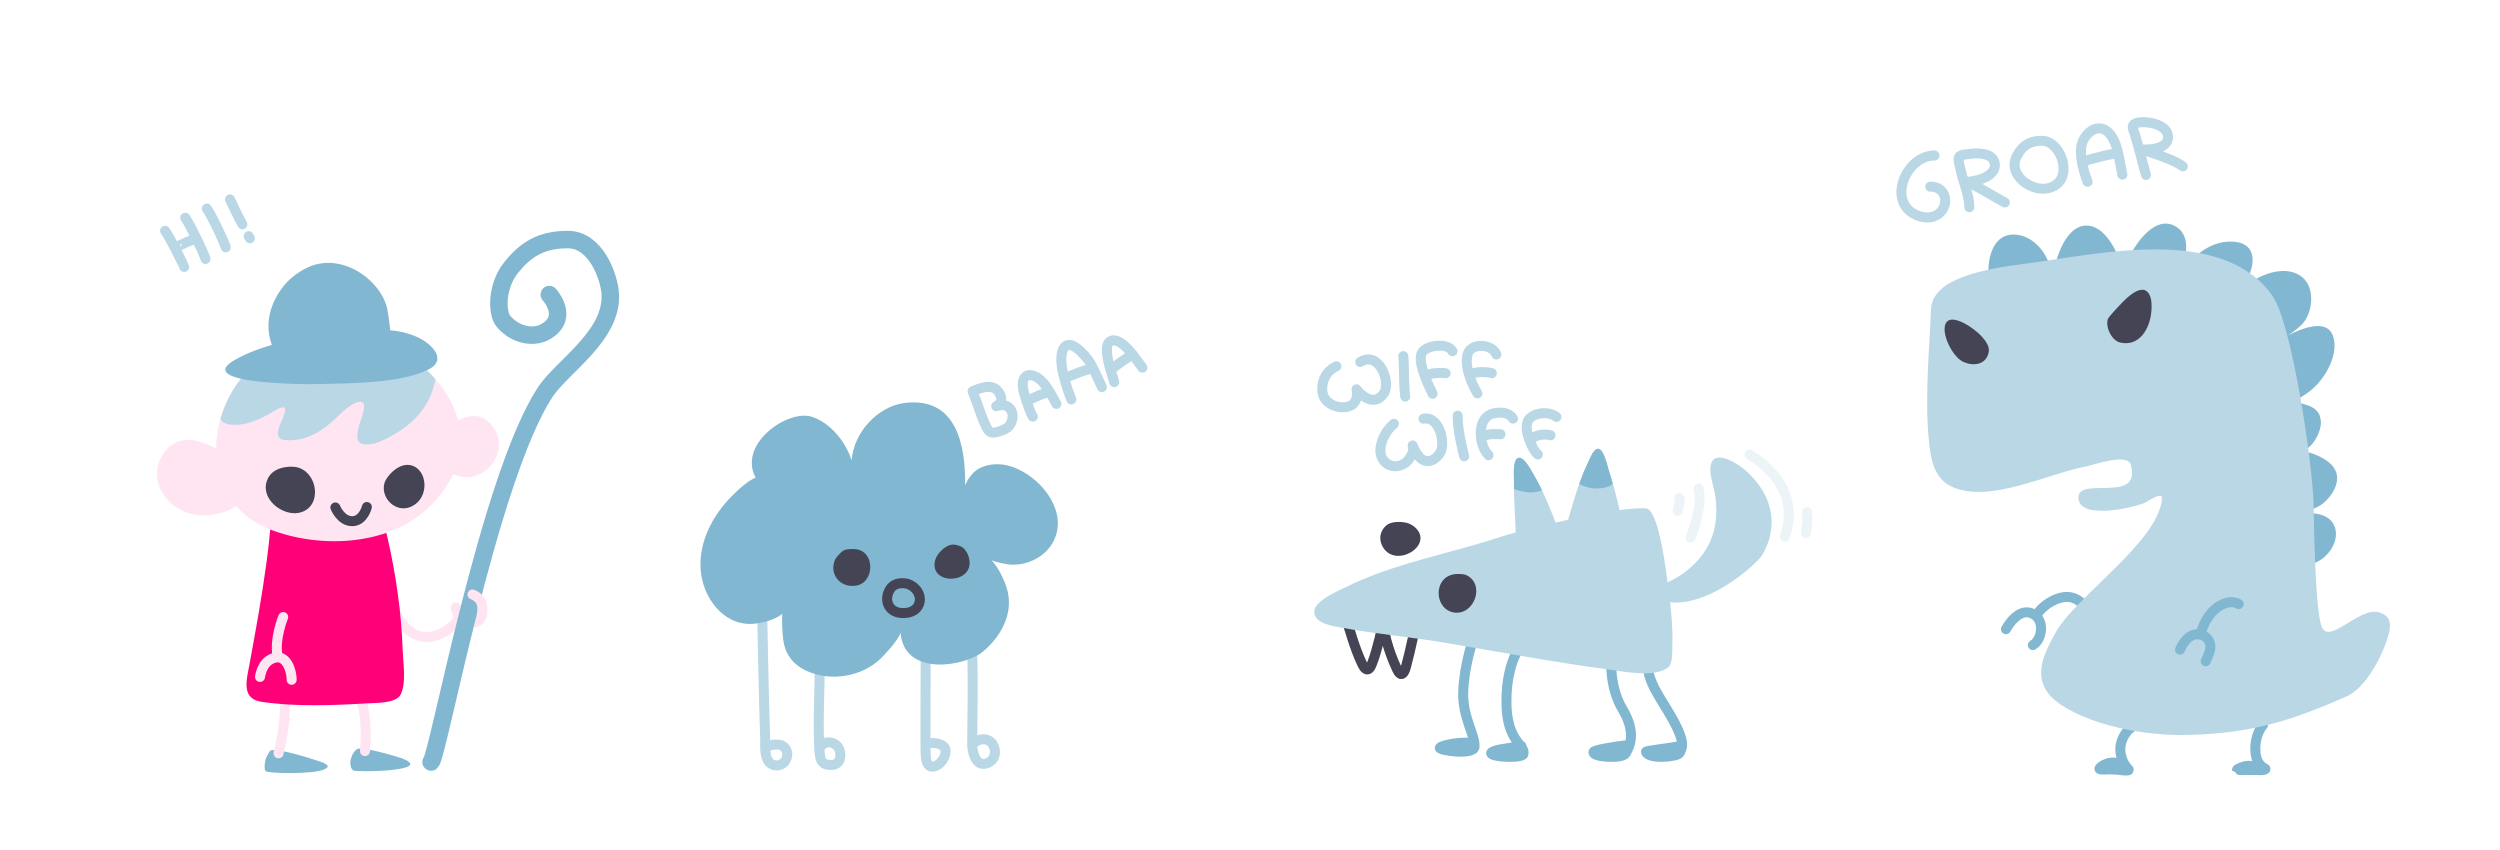
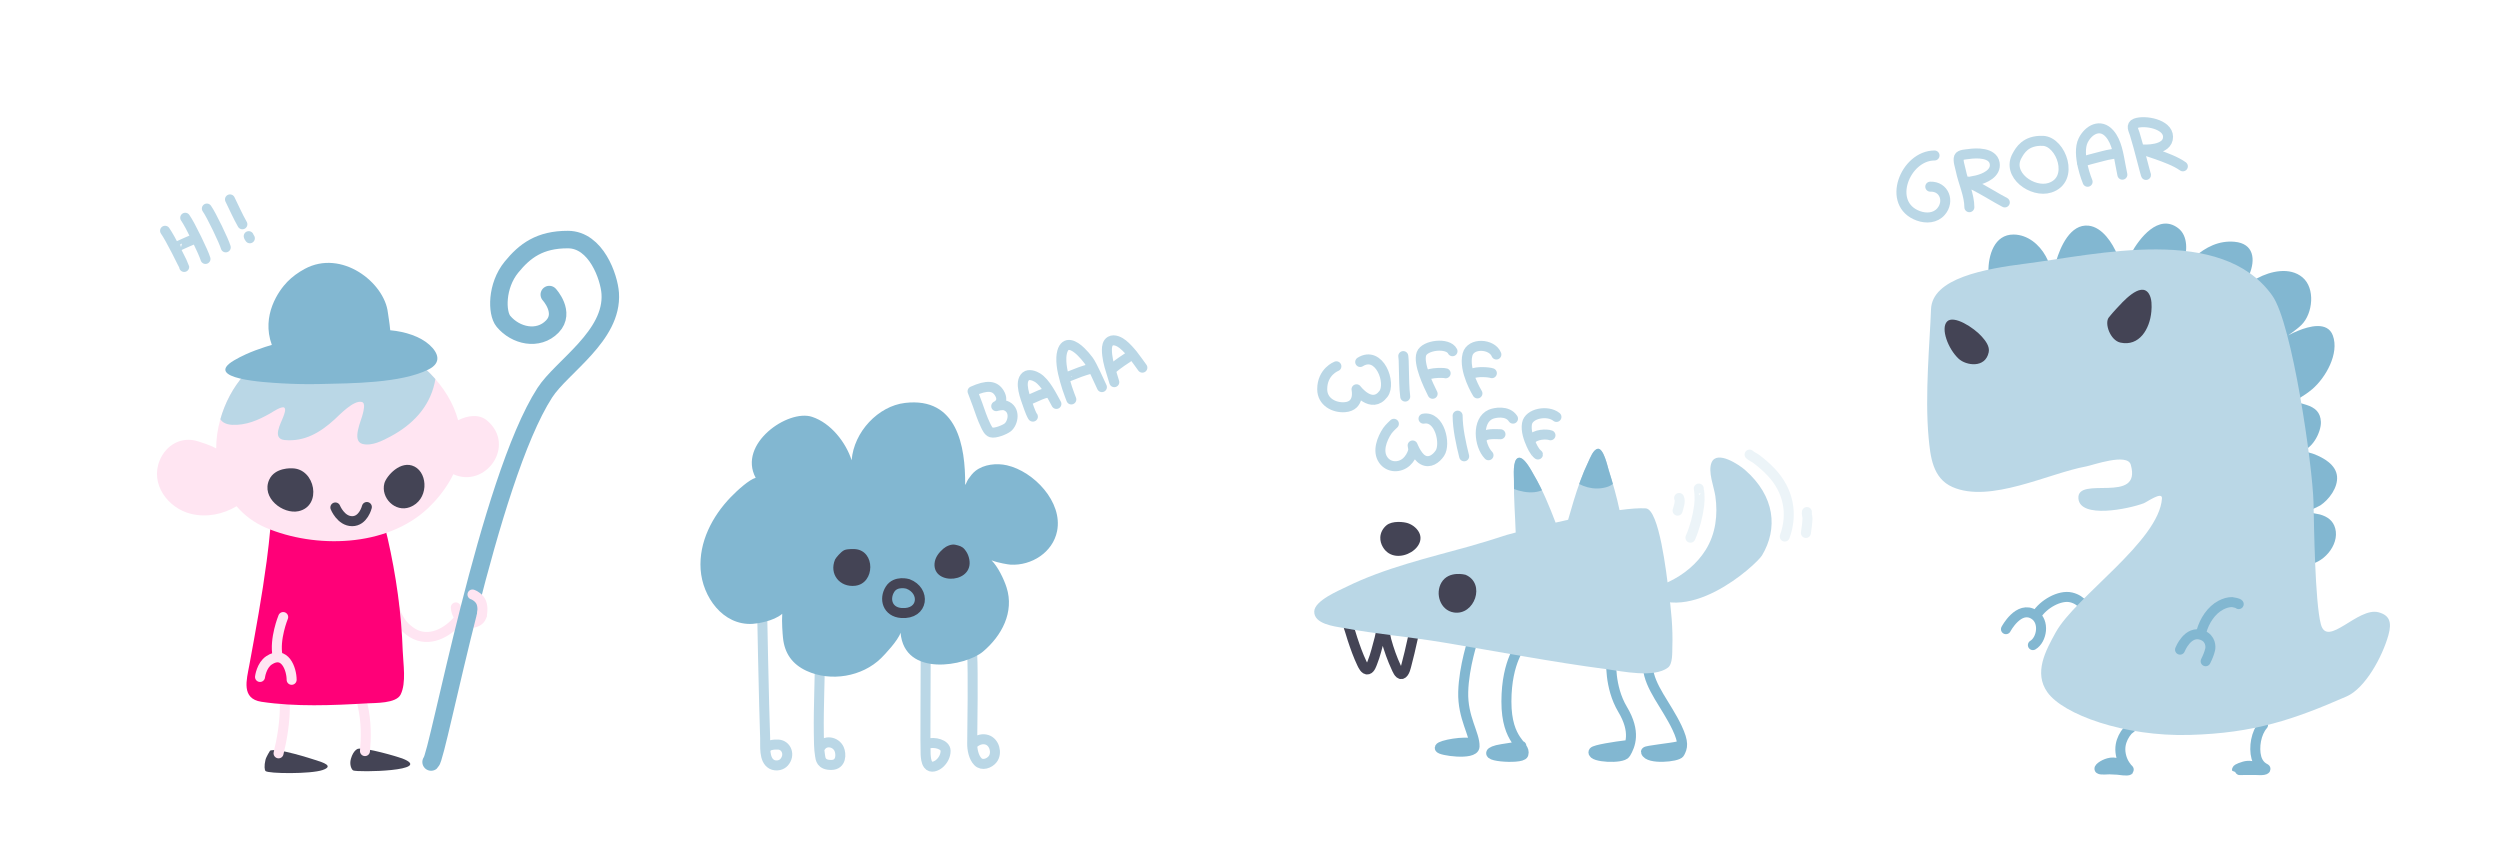
<svg xmlns="http://www.w3.org/2000/svg" width="100%" height="100%" viewBox="0 0 500 170" version="1.1" xml:space="preserve" style="fill-rule:evenodd;clip-rule:evenodd;stroke-linecap:round;stroke-linejoin:round;stroke-miterlimit:1.5;">
  <rect id="toys" x="0" y="0" width="500" height="170" style="fill:none;" />
-   <path d="M54.024,150.12c0,0 -0.772,1.203 -0.927,1.841c-0.296,1.223 -0.183,2.05 0.01,2.245c0.537,0.542 9.051,0.626 11.427,-0.203c2.299,-0.801 0.15,-1.497 -1.501,-2.013c-0.636,-0.199 -7.473,-2.453 -9.009,-1.87Z" style="fill:#82b7d1;" />
-   <path d="M70.183,151.755c-0.346,1.21 0.145,2.169 0.454,2.331c0.812,0.424 16.38,0.142 9.799,-2.401c-0.882,-0.34 -7.391,-2.256 -8.843,-1.927c0,0 -0.901,0.22 -1.41,1.997Z" style="fill:#82b7d1;" />
+   <path d="M54.024,150.12c0,0 -0.772,1.203 -0.927,1.841c-0.296,1.223 -0.183,2.05 0.01,2.245c0.537,0.542 9.051,0.626 11.427,-0.203c2.299,-0.801 0.15,-1.497 -1.501,-2.013c-0.636,-0.199 -7.473,-2.453 -9.009,-1.87Z" style="fill:#445;" />
+   <path d="M70.183,151.755c-0.346,1.21 0.145,2.169 0.454,2.331c0.812,0.424 16.38,0.142 9.799,-2.401c-0.882,-0.34 -7.391,-2.256 -8.843,-1.927c0,0 -0.901,0.22 -1.41,1.997Z" style="fill:#445;" />
  <path d="M96.199,121.457c0.079,0 0.14,0.369 0.15,0.415c0.099,0.495 0.101,0.966 -0.063,1.449c-0.318,0.941 -1.43,1.292 -2.348,1.293c0,0 -2.59,-0.395 -2.777,-3.133" style="fill:none;stroke:#ffe5f2;stroke-width:2px;" />
  <path d="M56.974,140.266c0.088,4.255 -0.659,7.895 -1.262,10.403" style="fill:none;stroke:#ffe5f2;stroke-width:2px;" />
  <path d="M72.489,140.843c0.842,3.607 0.735,6.94 0.506,9.376" style="fill:none;stroke:#ffe5f2;stroke-width:2px;" />
  <path d="M78.86,120.52c-0.438,0 0.257,1.86 0.317,2.018c0.642,1.702 1.745,3.077 3.296,4.036c3.31,2.046 7.093,-0.034 9.282,-2.718" style="fill:none;stroke:#ffe5f2;stroke-width:2px;" />
  <path d="M54.116,103.172c0.24,0 -0.006,2.074 -0.019,2.217c-0.202,2.284 -0.461,4.563 -0.763,6.837c-0.928,6.976 -2.2,13.918 -3.477,20.844c-0.529,2.874 -1.667,6.668 2.433,7.287c6.8,1.027 14.222,0.72 21.073,0.317c1.657,-0.097 5.854,0.042 6.756,-1.751c1.181,-2.345 0.509,-6.247 0.426,-8.721c-0.256,-7.591 -1.325,-15.124 -3.016,-22.545c-0.16,-0.702 -0.329,-1.404 -0.515,-2.101c-0.144,-0.545 -0.284,-1.098 -0.461,-1.634c-0.068,-0.206 -1.88,-5.52 -2.394,-5.52" style="fill:#ff0078;" />
  <path d="M56.638,123.408c0,0 -1.803,4.39 -1.12,7.81" style="fill:none;stroke:#ffe5f2;stroke-width:2px;" />
  <path d="M52.003,135.392c0,0 0.275,-2.315 1.811,-3.33c3.144,-2.078 4.514,1.751 4.513,3.9" style="fill:none;stroke:#ffe5f2;stroke-width:2px;" />
  <g id="dinosaur">
    <path d="M426.712,145.183c-0.001,-0.067 -1.117,0.868 -1.188,0.952c-0.697,0.825 -1.204,1.807 -1.388,2.875c-0.205,1.19 0.054,2.505 0.619,3.569c0.185,0.35 0.415,0.659 0.656,0.971c0.004,0.006 0.412,0.41 0.379,0.444c-0.28,0.277 -1.955,-0.036 -2.303,-0.05c-0.506,-0.02 -1.013,-0.03 -1.517,-0.072c-0.341,-0.028 -1.777,0.15 -2.063,-0.079c-0.116,-0.093 0.268,-0.411 0.312,-0.444c0.435,-0.327 0.978,-0.585 1.502,-0.728c1.33,-0.363 2.327,0.155 3.31,0.974" style="fill:none;stroke:#82b7d1;stroke-width:2px;" />
    <path d="M452.606,144.993c-1.366,1.556 -1.891,4.45 -1.327,6.537c0.166,0.613 0.503,1.237 0.98,1.666c0.173,0.156 0.363,0.283 0.56,0.407c0.026,0.016 0.327,0.167 0.303,0.2c-0.278,0.364 -1.857,0.182 -2.237,0.191c-0.514,0.012 -1.031,0.004 -1.545,0.007c-0.262,0.001 -0.523,0.007 -0.784,0.006c-0.048,0 -1.153,0.016 -1.158,-0.019c-0.033,-0.262 1.312,-0.658 1.452,-0.698c0.899,-0.252 1.815,-0.141 2.556,0.424" style="fill:none;stroke:#82b7d1;stroke-width:2px;" />
    <path d="M417.21,121.859c0,0 -0.714,-1.853 -2.993,-2.384c-2.278,-0.531 -5.588,1.363 -6.934,3.567" style="fill:none;stroke:#82b7d1;stroke-width:2px;" />
    <path d="M401.19,125.835c0,0 2.557,-4.874 5.648,-2.905c2.162,1.377 1.543,5.029 -0.262,6.091" style="fill:none;stroke:#82b7d1;stroke-width:2px;" />
    <path d="M398.247,57.52c-0.636,-0.637 -0.555,-2.417 -0.564,-3.2c-0.037,-3.204 1.144,-7.459 5.063,-7.413c2.783,0.033 5.107,1.973 6.392,4.31c0.469,0.852 0.8,1.776 1.124,2.69c0.151,0.426 0.053,1.623 0.372,1.303c0.4,-0.399 0.428,-2.416 0.594,-2.979c0.828,-2.815 2.827,-7.497 6.49,-7.097c2.742,0.3 4.789,3.474 5.731,5.794c0.098,0.242 0.772,3.385 0.875,3.4c0.338,0.048 1.739,-3.355 1.904,-3.656c1.646,-2.994 5.46,-8.002 9.38,-5.062c2.087,1.566 1.851,4.834 1.054,7.014c-0.188,0.515 -1.077,1.559 -1.069,2.069c0.003,0.159 0.239,-0.211 0.352,-0.324c0.276,-0.275 0.522,-0.583 0.787,-0.869c0.671,-0.727 1.382,-1.416 2.124,-2.069c2.287,-2.012 4.931,-3.355 8.048,-3.076c3.862,0.346 4.26,3.536 2.923,6.655c-0.315,0.737 -0.726,1.417 -1.2,2.062c-0.224,0.305 -1.001,0.755 -0.661,0.924c0.128,0.065 0.742,-0.523 0.828,-0.593c0.826,-0.668 1.735,-1.253 2.669,-1.758c2.634,-1.425 6.485,-2.299 9.027,-0.179c2.62,2.183 2.079,7.236 -0.173,9.489c-1.077,1.077 -2.983,2.295 -2.64,2.104c0.638,-0.358 1.329,-0.664 2.007,-0.938c2.07,-0.839 5.812,-1.918 6.882,0.972c1.336,3.611 -1.445,8.449 -4.091,10.717c-0.883,0.756 -1.875,1.396 -2.876,1.986c-0.159,0.094 -0.95,0.397 -0.985,0.614c-0.005,0.028 0.865,0.093 0.931,0.104c0.58,0.099 1.137,0.272 1.697,0.448c1.778,0.56 2.848,1.474 2.937,3.407c0.095,2.036 -1.832,5.829 -4.289,5.848c-0.312,0.003 0.625,0.019 0.931,0.076c0.656,0.123 1.306,0.276 1.932,0.51c1.96,0.735 4.44,2.137 4.654,4.462c0.206,2.235 -1.576,4.636 -3.352,5.821c-0.388,0.258 -2.166,0.924 -2.331,1.338c-0.018,0.046 2.104,0.421 2.27,0.469c1.509,0.436 2.634,1.225 3.054,2.793c0.913,3.403 -2.613,7.242 -5.779,7.242l-63.022,-55.408Z" style="fill:#82b7d1;" />
    <path d="M386.202,61.881c-0.208,6.229 -1.272,17.066 -0.482,25.621c0.35,3.796 0.803,8.151 4.759,9.896c7.554,3.332 19.234,-2.746 26.794,-4.121c1.201,-0.218 8.193,-2.741 8.878,-0.344c2.308,8.08 -10.881,2.042 -10.466,6.793c0.352,4.036 9.93,2.104 13.054,0.932c0.635,-0.238 3.757,-2.497 3.654,-0.965c-0.572,8.546 -17.284,19.614 -21.243,26.773c-2.026,3.664 -4.446,8.075 -1.671,11.984c3.159,4.451 15.353,8.891 28.382,8.539c13.029,-0.351 20.985,-3.122 31.464,-7.706c3.75,-1.641 7.164,-7.987 8.36,-12.264c0.734,-2.624 0.185,-3.986 -1.978,-4.563c-4.141,-1.105 -10.282,7.231 -11.54,2.378c-1.179,-4.552 -1.35,-19.587 -1.465,-24.298c-0.18,-7.363 -4.237,-35.778 -8.242,-41.415c-10.161,-14.299 -35.14,-8.2 -49.234,-6.409c-8.373,1.064 -18.816,2.94 -19.024,9.169Z" style="fill:#bad7e6;" />
    <path d="M389.404,64.31c-1.309,1.374 0.198,5.469 2.336,7.448c1.443,1.337 5.313,1.981 6.002,-1.309c0.247,-1.177 -0.656,-2.313 -1.356,-3.104c-1.644,-1.859 -5.674,-4.408 -6.982,-3.035Z" style="fill:#445;" />
    <path d="M421.764,63.485c0.456,-0.583 1.014,-1.208 1.469,-1.695c1.123,-1.201 4.903,-5.622 6.542,-3.05c0.618,0.97 0.595,2.449 0.498,3.564c-0.304,3.496 -2.42,7.043 -6.202,6.215c-2.018,-0.442 -3.235,-3.849 -2.307,-5.034Z" style="fill:#445;" />
    <path d="M447.744,120.822c0,-0.172 -1.234,-0.401 -1.32,-0.403c-0.76,-0.015 -1.56,0.248 -2.227,0.595c-1.97,1.026 -3.324,3.185 -3.905,5.28" style="fill:none;stroke:#82b7d1;stroke-width:2px;" />
    <path d="M436.006,129.931c0,0 1.541,-3.982 4.437,-2.895c1.759,0.66 1.705,2.368 1.589,2.857c-0.192,0.816 -0.528,1.606 -0.902,2.355" style="fill:none;stroke:#82b7d1;stroke-width:2px;" />
    <g id="groar">
      <path d="M386.908,31.098c-5.889,0 -9.737,9.716 -3.235,12.072c1.567,0.568 3.405,0.468 4.545,-0.87c1.75,-2.055 0.611,-5.063 -2.163,-4.967" style="fill:none;stroke:#bad7e6;stroke-width:2px;" />
      <path d="M393.872,41.441c0,-2.425 -1.244,-5.008 -1.724,-7.373c-0.132,-0.653 -0.604,-1.977 -0.347,-2.634c0.212,-0.541 1.474,-0.556 1.935,-0.626c1.579,-0.24 4.822,-0.332 5.199,1.838c0.35,2.012 -2.005,3.047 -3.545,3.413c-0.47,0.111 -0.947,0.194 -1.422,0.284c-0.231,0.044 -0.701,-0.138 -0.699,0.097c0.001,0.06 1.58,0.621 1.679,0.671c0.44,0.223 0.872,0.461 1.303,0.7c0.637,0.354 1.277,0.708 1.9,1.087c0.921,0.559 1.865,1.072 2.81,1.587" style="fill:none;stroke:#bad7e6;stroke-width:2px;" />
      <path d="M408.588,28.168c-3.531,-0.137 -4.622,2.008 -5.153,2.936c-2.197,3.833 3.064,7.566 6.555,6.445c5.017,-1.61 2.256,-9.239 -1.402,-9.381Z" style="fill:none;stroke:#bad7e6;stroke-width:2px;" />
      <path d="M417.521,36.355c0,0 -2.294,-5.5 -0.87,-8.307c1.068,-2.105 3.42,-3.421 5.268,-1.314c1.457,1.662 1.798,4.305 2.201,6.4c0.13,0.674 0.353,1.802 0.353,1.802" style="fill:none;stroke:#bad7e6;stroke-width:2px;" />
      <path d="M416.394,32.463c-0.058,-0.128 0.446,-0.238 0.487,-0.251c0.693,-0.208 1.378,-0.413 2.081,-0.58c1.12,-0.265 2.235,-0.631 3.372,-0.796c0.134,-0.02 0.938,-0.21 1.06,-0.074" style="fill:none;stroke:#bad7e6;stroke-width:2px;" />
      <path d="M429.2,34.989c0,0.118 -0.67,-2.443 -0.854,-3.146c-0.444,-1.698 -0.885,-3.403 -1.405,-5.08c-0.243,-0.784 -0.84,-1.718 0.183,-2.099c1.821,-0.678 6.457,0.139 6.485,2.685c0.032,2.876 -4.949,2.549 -4.949,2.549c0,0 0.558,0.263 0.586,0.273c0.715,0.26 1.446,0.475 2.162,0.734c1.634,0.59 3.722,1.331 5.165,2.361" style="fill:none;stroke:#bad7e6;stroke-width:2px;" />
    </g>
  </g>
  <g id="sheep">
    <path d="M152.343,115.193c0,5.311 0.483,27.089 0.686,32.412c0.059,1.536 -0.307,4.351 1.314,5.249c0.437,0.242 0.997,0.288 1.478,0.175c0.383,-0.09 0.748,-0.286 1.008,-0.585c1.256,-1.438 0.469,-3.415 -1.156,-3.528c-0.809,-0.056 -2.522,0.083 -2.522,1.014" style="fill:none;stroke:#bad7e6;stroke-width:2px;" />
    <path d="M164.001,130.032c0,5.525 -0.312,11.129 -0.237,16.664c0.018,1.377 0.011,3.072 0.246,4.432c0.107,0.617 0.153,1.885 2.268,1.861c2.012,-0.022 1.99,-2.191 1.545,-3.184c-0.669,-1.493 -2.845,-1.886 -3.738,-0.379" style="fill:none;stroke:#bad7e6;stroke-width:2px;" />
    <path d="M185.14,130.892c0,5.254 -0.111,18.496 -0.014,19.958c0.045,0.669 0.093,1.509 0.506,2.073c0.575,0.786 1.665,0.303 2.252,-0.2c0.733,-0.63 1.237,-1.574 1.237,-2.551c-0.001,-1.333 -2.27,-1.84 -3.543,-1.444" style="fill:none;stroke:#bad7e6;stroke-width:2px;" />
    <path d="M194.439,130.912c0.191,3.432 0.051,14.31 0.001,17.794c-0.017,1.146 0.277,2.754 1.138,3.627c0.864,0.875 2.298,0.352 2.958,-0.503c0.946,-1.225 0.35,-3.405 -1.142,-3.87c-0.405,-0.127 -0.832,-0.145 -1.246,-0.054c-0.554,0.122 -1.005,0.385 -1.432,0.752" style="fill:none;stroke:#bad7e6;stroke-width:2px;" />
    <path d="M162.409,83.367c-4.834,-1.588 -14.908,5.417 -11.275,12.195c-1.283,0.36 -3.556,2.39 -4.977,3.859c-3.71,3.838 -6.4,9.001 -6.033,14.46c0.369,5.476 4.435,11.225 10.371,10.895c0.85,-0.048 4.187,-0.497 5.95,-2.014c-0.114,1.727 0.075,4.013 0.153,4.796c0.31,3.108 1.858,5.297 4.713,6.615c4.839,2.235 11.118,1.179 14.913,-2.545c0.682,-0.67 3.391,-3.518 3.887,-5.09c0.772,9.053 13.089,6.633 16.462,3.803c3.766,-3.159 6.326,-7.915 4.736,-12.866c-0.543,-1.693 -1.748,-4.173 -3.004,-5.409c1.412,0.538 3.394,0.842 3.801,0.865c4.191,0.233 8.447,-2.438 9.309,-6.699c1.184,-5.851 -4.683,-11.958 -10.037,-13.174c-2.04,-0.464 -4.581,-0.211 -6.285,1.119c-0.597,0.467 -1.048,1.091 -1.477,1.707c-0.22,0.315 -0.588,1.377 -0.585,0.993c0.059,-7.576 -1.569,-17.529 -12.03,-16.293c-5.344,0.631 -10.224,5.761 -10.675,11.468c-1.156,-3.587 -4.154,-7.45 -7.917,-8.685Z" style="fill:#82b7d1;" />
    <path d="M168.852,110.031c-0.681,0.305 -1.723,1.6 -1.835,1.862c-1.248,2.93 0.949,5.623 4.029,5.26c3.984,-0.468 4.068,-7.029 -0.038,-7.333c0,0 -1.475,-0.093 -2.156,0.211Z" style="fill:#445;" />
    <path d="M191.058,108.949c-0.772,-0.181 -1.795,0.272 -2.399,0.795c-0.819,0.709 -1.642,1.694 -1.749,2.924c-0.399,4.568 8.366,3.97 6.842,-1.251c-0.176,-0.602 -0.455,-1.099 -0.838,-1.557c-0.501,-0.6 -1.085,-0.73 -1.856,-0.911Z" style="fill:#445;" />
    <path d="M181.578,116.783c0,0 -2.43,-0.725 -3.569,1.059c-1.228,1.923 -0.539,4.563 2.292,4.762c4.424,0.311 4.863,-4.48 1.277,-5.821Z" style="fill:none;stroke:#445;stroke-width:2px;" />
    <g id="baaa">
      <path d="M194.512,78.262c0.283,0.739 0.725,1.9 0.968,2.574c0.511,1.417 0.964,2.865 1.629,4.22c0.236,0.482 0.568,1.253 1.135,1.427c0.787,0.242 2.696,-0.536 3.277,-0.99c1.127,-0.881 1.682,-3.623 -0.454,-4.388c-0.653,-0.233 -1.822,0.126 -1.822,0.126c0,0 1.747,-0.737 0.642,-2.589c-0.925,-1.55 -2.484,-1.686 -5.375,-0.38Z" style="fill:none;stroke:#bad7e6;stroke-width:2px;" />
      <path d="M206.579,83.326c0.021,0.084 -0.113,-0.132 -0.152,-0.209c-0.097,-0.191 -0.189,-0.385 -0.272,-0.583c-0.225,-0.536 -0.425,-1.086 -0.61,-1.637c-0.438,-1.3 -1.756,-4.477 -0.384,-5.63c0.628,-0.528 1.743,-0.11 2.337,0.261c1.62,1.012 2.887,3.636 3.782,5.256" style="fill:none;stroke:#bad7e6;stroke-width:2px;" />
      <path d="M205.41,80.172c-0.149,0.038 0.267,-0.155 0.408,-0.216c0.311,-0.135 0.623,-0.266 0.933,-0.402c0.844,-0.368 1.771,-0.842 2.683,-1.011" style="fill:none;stroke:#bad7e6;stroke-width:2px;" />
      <path d="M214.263,79.89c0,0 -0.625,-1.62 -0.825,-2.267c-0.596,-1.927 -1.256,-4.096 -1.168,-6.134c0.017,-0.385 0.068,-0.769 0.172,-1.141c0.637,-2.272 2.424,-1.295 3.709,-0.047c0.567,0.551 1.089,1.141 1.557,1.779c0.8,1.091 2.081,4.136 2.674,5.343" style="fill:none;stroke:#bad7e6;stroke-width:2px;" />
      <path d="M213.325,75.506c-0.016,-0.065 0.902,-0.401 0.964,-0.427c1.141,-0.476 2.308,-0.903 3.503,-1.238" style="fill:none;stroke:#bad7e6;stroke-width:2px;" />
      <path d="M222.856,76.434c0,0 -0.599,-1.994 -0.67,-2.215c-0.437,-1.362 -0.801,-2.835 -0.807,-4.272c-0.003,-0.615 0.107,-1.387 0.702,-1.724c0.783,-0.444 1.893,0.149 2.496,0.644c1.533,1.257 2.733,3.071 3.895,4.666" style="fill:none;stroke:#bad7e6;stroke-width:2px;" />
      <path d="M222.406,73.777c1.23,-1.025 2.673,-1.975 4.015,-2.859" style="fill:none;stroke:#bad7e6;stroke-width:2px;" />
    </g>
  </g>
  <g id="wolf">
    <path d="M294.688,127.666c0,0 -1.908,5.56 -2.045,10.736c-0.137,5.176 2.37,8.455 2.268,10.919c-0.075,1.797 -7.031,0.771 -6.956,0.256c0.075,-0.515 5.032,-1.491 6.706,-0.822" style="fill:none;stroke:#82b7d1;stroke-width:2px;" />
    <path d="M304.402,128.782c0,0 -3.106,3.298 -3.12,11.501c-0.014,8.203 3.94,8.702 3.402,10.545c-0.321,1.098 -9.775,0.388 -5.217,-0.826c0.819,-0.218 3.835,-0.583 4.803,-0.819" style="fill:none;stroke:#82b7d1;stroke-width:2px;" />
    <path d="M329.578,133.519c0.317,3.907 3.693,7.525 5.819,12.009c1.449,3.055 1.104,3.985 0.529,5.074c-0.418,0.791 -6.289,1.318 -6.733,-0.232c-0.072,-0.252 5.104,-0.759 6.452,-1.101" style="fill:none;stroke:#82b7d1;stroke-width:2px;" />
    <path d="M322.265,131.945c0,0 -0.445,5.412 2.254,9.928c2.698,4.516 1.561,7.221 0.603,8.827c-0.664,1.113 -6.804,0.751 -6.417,-0.318c0.154,-0.425 4.556,-1.098 6.483,-1.32" style="fill:none;stroke:#82b7d1;stroke-width:2px;" />
    <path d="M281.599,104.646c-0.835,-0.291 -3.137,-0.532 -4.281,0.398c-0.731,0.594 -1.222,1.478 -1.258,2.422c-0.026,0.69 0.166,1.355 0.514,1.948c2.577,4.392 10.377,-0.395 6.432,-3.946c-0.404,-0.363 -0.896,-0.643 -1.407,-0.822Z" style="fill:#445;" />
    <path d="M269.738,125.265c-0.188,-0.376 0.197,0.714 0.221,0.795c0.176,0.585 0.35,1.169 0.541,1.749c0.541,1.636 1.131,3.306 1.876,4.861c0.176,0.366 0.622,1.376 1.192,1.208c0.498,-0.146 0.748,-0.968 0.916,-1.385c0.611,-1.519 0.975,-3.157 1.412,-4.734c0.062,-0.222 0.33,-1.901 0.656,-1.942c0.314,-0.039 0.674,2.076 0.723,2.257c0.504,1.841 1.163,3.704 1.97,5.434c0.147,0.315 0.572,1.43 1.081,1.303c0.642,-0.161 0.887,-1.588 1.027,-2.086c0.202,-0.723 0.38,-1.453 0.551,-2.185c0.252,-1.076 0.498,-2.153 0.734,-3.233c0.351,-1.607 0.601,-3.25 0.998,-4.844" style="fill:none;stroke:#445;stroke-width:2px;" />
    <path d="M349.915,90.914c0.344,0.344 0.929,0.569 1.322,0.864c1.071,0.806 2.099,1.69 3.017,2.667c3.405,3.622 4.378,8.245 2.697,12.867" style="fill:none;stroke:#ecf4f8;stroke-width:2px;" />
    <path d="M339.756,97.713c-0.011,0 0.052,0.328 0.054,0.342c0.042,0.26 0.066,0.525 0.082,0.788c0.045,0.743 0.035,1.489 -0.057,2.229c-0.271,2.193 -0.874,4.441 -1.749,6.469" style="fill:none;stroke:#ecf4f8;stroke-width:2px;" />
    <path d="M335.824,99.597c0.332,0.662 -0.126,1.893 -0.305,2.534" style="fill:none;stroke:#ecf4f8;stroke-width:2px;" />
    <path d="M361.381,102.405c-0.091,0.166 0.122,0.985 0.116,1.219c-0.026,0.994 -0.174,1.988 -0.318,2.971" style="fill:none;stroke:#ecf4f8;stroke-width:2px;" />
    <path d="M313.624,103.951c0.345,-1.229 0.704,-2.454 1.075,-3.673c0.826,-2.713 1.77,-5.449 3.007,-8.005c0.335,-0.693 0.929,-2.339 1.831,-2.511c1.159,-0.22 1.978,3.524 2.185,4.188c0.827,2.644 1.61,5.344 2.186,8.07c2.102,-0.286 3.932,-0.429 5.243,-0.345c2.696,0.172 4.141,13.164 4.567,16.375c0.498,3.751 0.888,7.581 0.751,11.371c-0.039,1.06 0.1,3.355 -0.871,4.095c-2.805,2.137 -9.186,0.726 -12.291,0.319c-10.935,-1.433 -21.795,-3.54 -32.671,-5.345c-6.67,-1.107 -13.434,-1.68 -20.079,-2.914c-1.649,-0.306 -5.792,-0.754 -5.709,-3.293c0.071,-2.173 4.963,-4.189 6.447,-4.923c7.574,-3.746 16.431,-5.818 24.542,-8.078c2.534,-0.706 5.05,-1.5 7.553,-2.31c0.034,-0.011 0.675,-0.187 1.749,-0.47c-0.11,-3.467 -0.409,-6.945 -0.347,-10.428c0.016,-0.86 -0.314,-4.043 0.828,-4.486c1.173,-0.454 2.771,2.753 3.151,3.399c1.767,3.008 3.103,6.277 4.347,9.535c0.815,-0.19 1.654,-0.382 2.506,-0.571Z" style="fill:#bad7e6;" />
    <clipPath id="_clip1">
      <path d="M313.624,103.951c0.345,-1.229 0.704,-2.454 1.075,-3.673c0.826,-2.713 1.77,-5.449 3.007,-8.005c0.335,-0.693 0.929,-2.339 1.831,-2.511c1.159,-0.22 1.978,3.524 2.185,4.188c0.827,2.644 1.61,5.344 2.186,8.07c2.102,-0.286 3.932,-0.429 5.243,-0.345c2.696,0.172 4.141,13.164 4.567,16.375c0.498,3.751 0.888,7.581 0.751,11.371c-0.039,1.06 0.1,3.355 -0.871,4.095c-2.805,2.137 -9.186,0.726 -12.291,0.319c-10.935,-1.433 -21.795,-3.54 -32.671,-5.345c-6.67,-1.107 -13.434,-1.68 -20.079,-2.914c-1.649,-0.306 -5.792,-0.754 -5.709,-3.293c0.071,-2.173 4.963,-4.189 6.447,-4.923c7.574,-3.746 16.431,-5.818 24.542,-8.078c2.534,-0.706 5.05,-1.5 7.553,-2.31c0.034,-0.011 0.675,-0.187 1.749,-0.47c-0.11,-3.467 -0.409,-6.945 -0.347,-10.428c0.016,-0.86 -0.314,-4.043 0.828,-4.486c1.173,-0.454 2.771,2.753 3.151,3.399c1.767,3.008 3.103,6.277 4.347,9.535c0.815,-0.19 1.654,-0.382 2.506,-0.571Z" />
    </clipPath>
    <g clip-path="url(#_clip1)">
      <path d="M300.778,96.945c2.354,1.177 5.591,2.275 8.15,0.861c1.062,-0.586 1.795,-1.912 2.113,-3.051c0.15,-0.538 0.297,-1.649 0.297,-1.649c0,0 0.578,0.68 0.906,0.982c0.61,0.562 1.234,1.11 1.887,1.622c2.083,1.634 4.586,2.463 7.206,1.71c5.027,-1.445 0.946,-10.439 0.946,-10.439l-19.928,-0.193l-1.577,10.157Z" style="fill:#82b7d1;" />
    </g>
    <path d="M293.095,114.951c0,0 -3.33,-0.904 -4.794,1.539c-1.327,2.215 -0.271,5.559 2.451,6.003c4.148,0.677 6.467,-5.806 2.343,-7.542Z" style="fill:#445;" />
    <path d="M330.887,116.906c0.526,0.526 2.479,-0.364 2.92,-0.574c2.943,-1.402 5.568,-3.548 7.31,-6.322c2.031,-3.234 2.486,-7.055 1.953,-10.782c-0.265,-1.856 -1.531,-4.903 -0.751,-6.736c1.079,-2.531 5.55,0.501 6.668,1.479c6.06,5.304 6.608,11.77 3.413,17.113c-1.039,1.738 -15.681,15.375 -24.594,6.412l3.081,-0.59Z" style="fill:#bad7e6;" />
    <path d="M267.277,73.259c0,0 -2.84,1.063 -2.834,4.597c0.005,2.504 2.364,3.742 4.515,3.584c3.124,-0.23 2.346,-3.583 2.346,-3.583c0,0 3.019,4.058 5.383,0.928c1.651,-2.186 -0.821,-8.781 -4.647,-6.387" style="fill:none;stroke:#bad7e6;stroke-width:2px;" />
    <path d="M280.654,71.218c0,-0.09 0.084,0.773 0.084,0.93c0,0.603 0.022,1.203 0.041,1.806c0.055,1.764 0.045,3.609 0.264,5.361" style="fill:none;stroke:#bad7e6;stroke-width:2px;" />
    <path d="M286.526,78.758c-0.89,-1.783 -2.934,-6.062 -2.235,-7.999c0.637,-1.766 5.309,-2.317 6.208,-0.513" style="fill:none;stroke:#bad7e6;stroke-width:2px;" />
    <path d="M285.237,75.591c-0.541,-1.085 3.38,-1.1 3.89,-0.93" style="fill:none;stroke:#bad7e6;stroke-width:2px;" />
    <path d="M295.488,78.681c0,0 -2.829,-4.558 -1.987,-7.764c0.648,-2.464 4.928,-2.183 5.773,-0.015" style="fill:none;stroke:#bad7e6;stroke-width:2px;" />
    <path d="M294.322,74.782c1.017,-0.564 3.55,-0.347 4.05,-0.147" style="fill:none;stroke:#bad7e6;stroke-width:2px;" />
    <path d="M278.777,84.759c0,0 -0.962,0.88 -1.32,1.416c-1.055,1.582 -2.037,4.061 -0.805,5.82c1.109,1.583 3.271,1.612 4.639,0.389c0.602,-0.537 1.097,-1.374 1.319,-2.152c0.104,-0.366 -0.083,-1.139 -0.083,-1.139c0,0 0.28,0.67 0.458,0.986c0.398,0.704 0.878,1.505 1.612,1.903c1.327,0.719 2.61,-0.208 3.375,-1.334c1.231,-1.811 -0.005,-7.507 -3.27,-6.913" style="fill:none;stroke:#bad7e6;stroke-width:2px;" />
    <path d="M291.527,83.132c0,2.562 0.683,5.67 1.305,8.131" style="fill:none;stroke:#bad7e6;stroke-width:2px;" />
    <path d="M297.703,91.05c-1.925,-1.985 -2.375,-6.953 0.432,-8.185c0.797,-0.349 3.377,-0.844 4.466,0.862" style="fill:none;stroke:#bad7e6;stroke-width:2px;" />
    <path d="M296.482,87.51c0.629,-0.903 2.831,-0.661 3.616,-0.661" style="fill:none;stroke:#bad7e6;stroke-width:2px;" />
    <path d="M307.586,90.898c0,0.045 -0.469,-0.458 -0.499,-0.499c-0.327,-0.45 -0.588,-0.924 -0.806,-1.416c-0.585,-1.322 -1.123,-2.827 -0.885,-4.246c0.351,-2.086 4.15,-2.771 5.894,-1.35" style="fill:none;stroke:#bad7e6;stroke-width:2px;" />
    <path d="M306.089,88.055c0.927,-1.301 3.307,-1.266 4.007,-0.998" style="fill:none;stroke:#bad7e6;stroke-width:2px;" />
  </g>
  <path d="M43.237,89.693c0,-1.875 0.263,-3.814 0.812,-5.77c1.907,-6.797 6.484,-12.004 12.293,-14.232c1.862,-0.715 5.092,-2.072 5.092,-2.072c8.219,-1.689 18.222,0.634 24.624,7.106c2.643,2.672 4.643,5.882 5.562,9.324c1.869,-0.935 4.191,-1.346 5.87,0.116c5.773,5.027 -0.417,13.586 -6.83,10.68c-0.22,0.466 -0.466,0.931 -0.739,1.394c-1.19,2.025 -2.688,3.86 -4.324,5.403c-8.358,7.88 -22.647,8.062 -32.41,3.911c-2.328,-0.99 -4.308,-2.47 -5.873,-4.305c-2.72,1.621 -5.974,2.283 -9.103,1.526c-4.614,-1.116 -8.231,-5.963 -6.275,-10.689c1.309,-3.164 4.427,-4.88 7.719,-3.803c0.537,0.176 2.376,0.718 3.582,1.411Z" style="fill:#ffe5f2;" />
  <clipPath id="_clip2">
    <path d="M43.237,89.693c0,-1.875 0.263,-3.814 0.812,-5.77c1.907,-6.797 6.484,-12.004 12.293,-14.232c1.862,-0.715 5.092,-2.072 5.092,-2.072c8.219,-1.689 18.222,0.634 24.624,7.106c2.643,2.672 4.643,5.882 5.562,9.324c1.869,-0.935 4.191,-1.346 5.87,0.116c5.773,5.027 -0.417,13.586 -6.83,10.68c-0.22,0.466 -0.466,0.931 -0.739,1.394c-1.19,2.025 -2.688,3.86 -4.324,5.403c-8.358,7.88 -22.647,8.062 -32.41,3.911c-2.328,-0.99 -4.308,-2.47 -5.873,-4.305c-2.72,1.621 -5.974,2.283 -9.103,1.526c-4.614,-1.116 -8.231,-5.963 -6.275,-10.689c1.309,-3.164 4.427,-4.88 7.719,-3.803c0.537,0.176 2.376,0.718 3.582,1.411Z" />
  </clipPath>
  <g clip-path="url(#_clip2)">
    <path d="M43.886,70.869c0,0 -0.063,12.001 -0.036,12.267c0.129,1.288 1.423,1.774 2.561,1.831c2.769,0.138 5.264,-0.94 7.618,-2.285c0.402,-0.23 2.305,-1.528 2.826,-1.155c0.416,0.298 -0.046,1.409 -0.161,1.733c-0.495,1.401 -2.378,4.497 0.241,4.747c3.982,0.379 7.128,-1.527 9.956,-4.098c0.998,-0.908 3.832,-3.952 5.484,-3.511c0.786,0.21 0.309,1.792 0.213,2.266c-0.281,1.377 -2.326,5.506 -0.106,6.116c1.854,0.51 4.108,-0.676 5.681,-1.52c4.312,-2.314 7.661,-5.756 8.754,-10.622c0.319,-1.419 0.429,-2.854 0.595,-4.294c0.024,-0.204 0.32,-1.316 0.16,-1.475l-43.786,0Z" style="fill:#bad7e6;" />
  </g>
  <path d="M54.364,68.981c-2.16,-5.94 1.415,-10.886 3.088,-12.609c0.997,-1.029 2.194,-1.89 3.476,-2.585c7.389,-4.007 15.946,2.716 16.645,8.71c0.074,0.636 0.351,2.094 0.473,3.554c3.032,0.271 6.009,1.259 7.834,2.906c1.816,1.638 2.497,3.609 -0.207,4.952c-5.522,2.741 -15.315,2.753 -21.757,2.898c-2.549,0.058 -5.089,0.008 -7.63,-0.141c-3.111,-0.181 -15.852,-0.854 -9.436,-4.612c0.736,-0.43 1.514,-0.832 2.323,-1.197c1.235,-0.557 2.546,-1.045 3.883,-1.478c0.435,-0.141 0.871,-0.273 1.308,-0.398Z" style="fill:#82b7d1;" />
-   <path d="M58.409,93.345c0,0 -3.652,-0.244 -4.873,2.429c-1.778,3.892 2.942,7.502 6.288,6.779c5.117,-1.107 3.626,-9.208 -1.415,-9.208Z" style="fill:#445;" />
+   <path d="M58.386,93.664c0,0 -3.401,-0.227 -4.538,2.262c-1.656,3.625 2.74,6.987 5.856,6.314c4.766,-1.031 3.377,-8.576 -1.318,-8.576Z" style="fill:#445;" />
  <path d="M82.911,93.317c-2.767,-1.424 -5.664,1.918 -6.039,3.361c-0.751,2.894 2.158,5.843 5.082,4.763c3.768,-1.393 3.725,-6.7 0.957,-8.124Z" style="fill:#445;" />
  <path d="M67.072,101.492c0,0 1.094,2.735 3.35,2.744c2.257,0.009 2.95,-2.835 2.95,-2.835" style="fill:none;stroke:#445;stroke-width:2px;" />
  <path d="M109.859,58.913c0,0 3.307,3.588 0.62,6.375c-2.847,2.953 -7.401,1.861 -9.793,-1.03c-1.373,-1.658 -1.447,-7.086 1.598,-10.822c2.667,-3.273 5.667,-5.54 11.31,-5.523c5.644,0.018 8.231,7.53 8.451,10.746c0.583,8.529 -9.712,14.66 -13.081,19.88c-11.288,17.487 -21.355,72.725 -22.745,73.864" style="fill:none;stroke:#82b7d1;stroke-width:3.5px;" />
  <path d="M94.495,118.901c0,0 0.758,0.219 1.396,0.984c0.638,0.764 0.689,1.887 0.497,3.097" style="fill:none;stroke:#ffe5f2;stroke-width:2px;" />
  <g id="_.html">
    <path d="M33.013,46.153c1.031,1.432 3.794,6.974 3.825,7.237" style="fill:none;stroke:#bad7e6;stroke-width:2px;" />
    <path d="M37.045,43.55c1.02,1.43 3.727,7.058 4.053,8.239" style="fill:none;stroke:#bad7e6;stroke-width:2px;" />
    <path d="M35.187,49.489c-0.019,-0.027 0.745,-0.411 0.789,-0.432c0.85,-0.413 1.736,-0.76 2.597,-1.146" style="fill:none;stroke:#bad7e6;stroke-width:2px;" />
    <path d="M41.371,41.712c0.903,1.266 3.449,6.565 3.779,7.759" style="fill:none;stroke:#bad7e6;stroke-width:2px;" />
    <path d="M45.995,39.88c0.82,1.66 1.562,3.368 2.481,4.977" style="fill:#82b7d1;stroke:#bad7e6;stroke-width:2px;" />
    <path d="M49.744,47.23c0,0.117 0.169,0.326 0.228,0.426" style="fill:#82b7d1;stroke:#bad7e6;stroke-width:2px;" />
  </g>
</svg>
